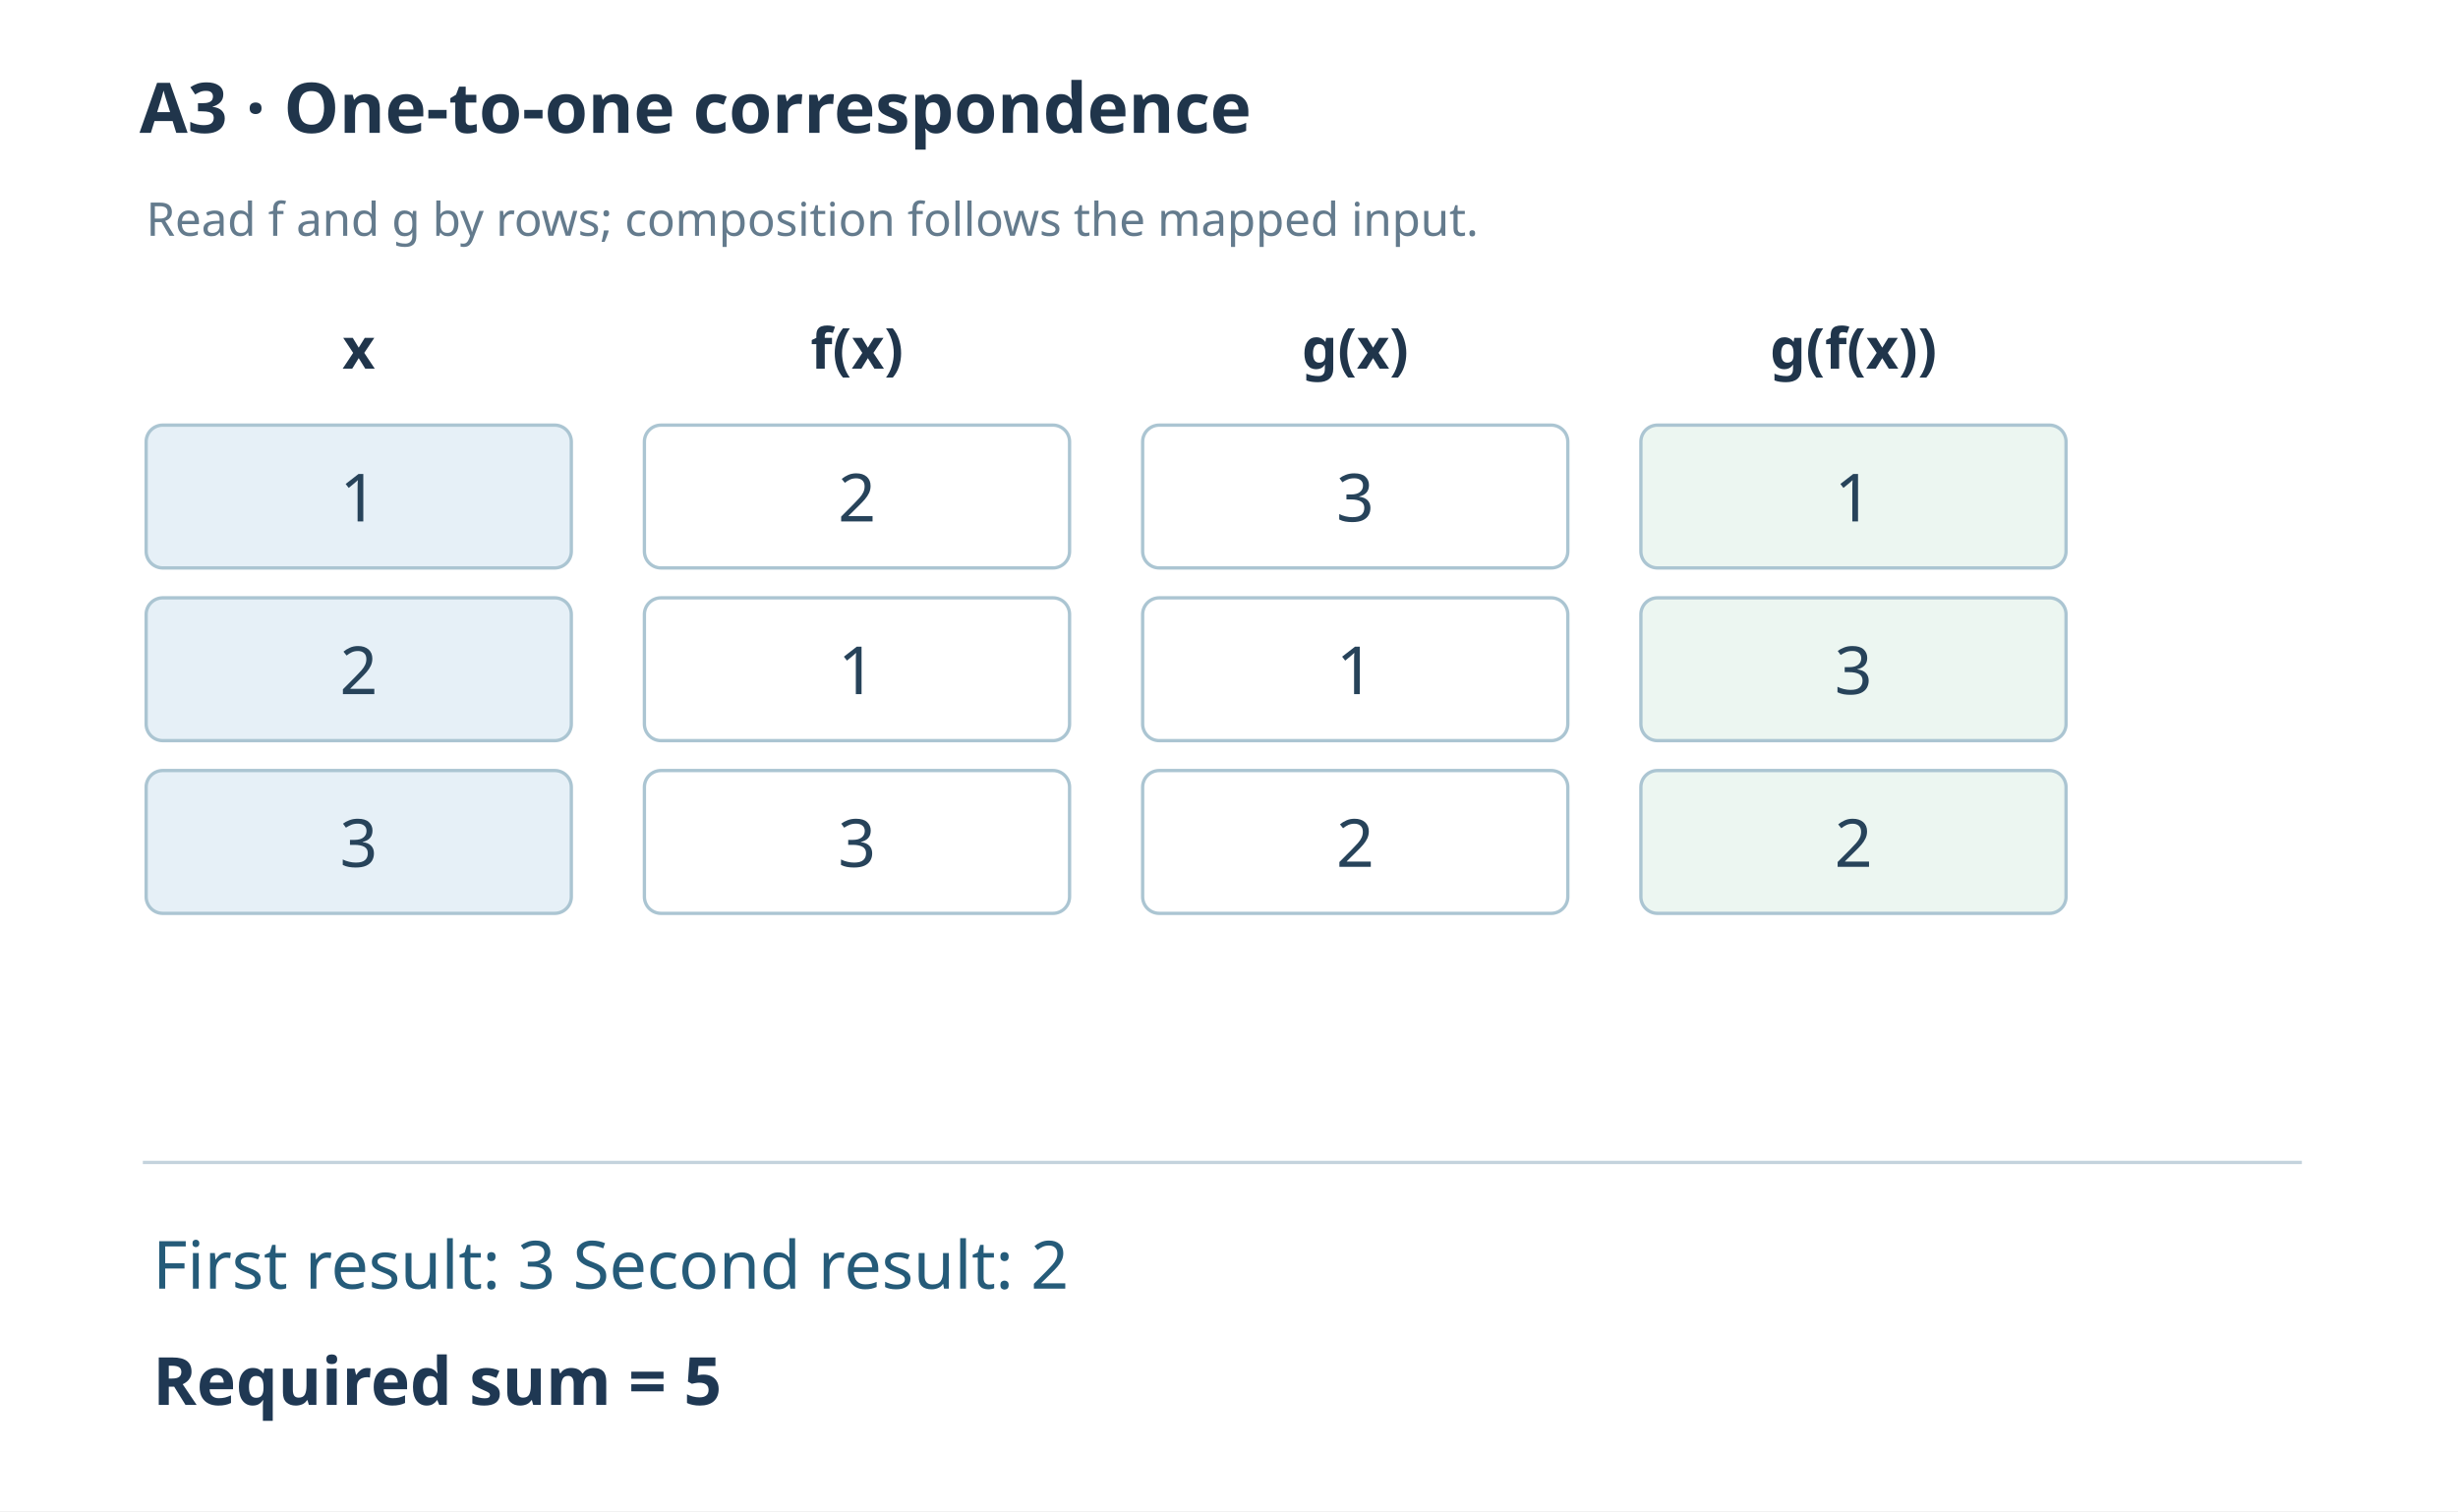
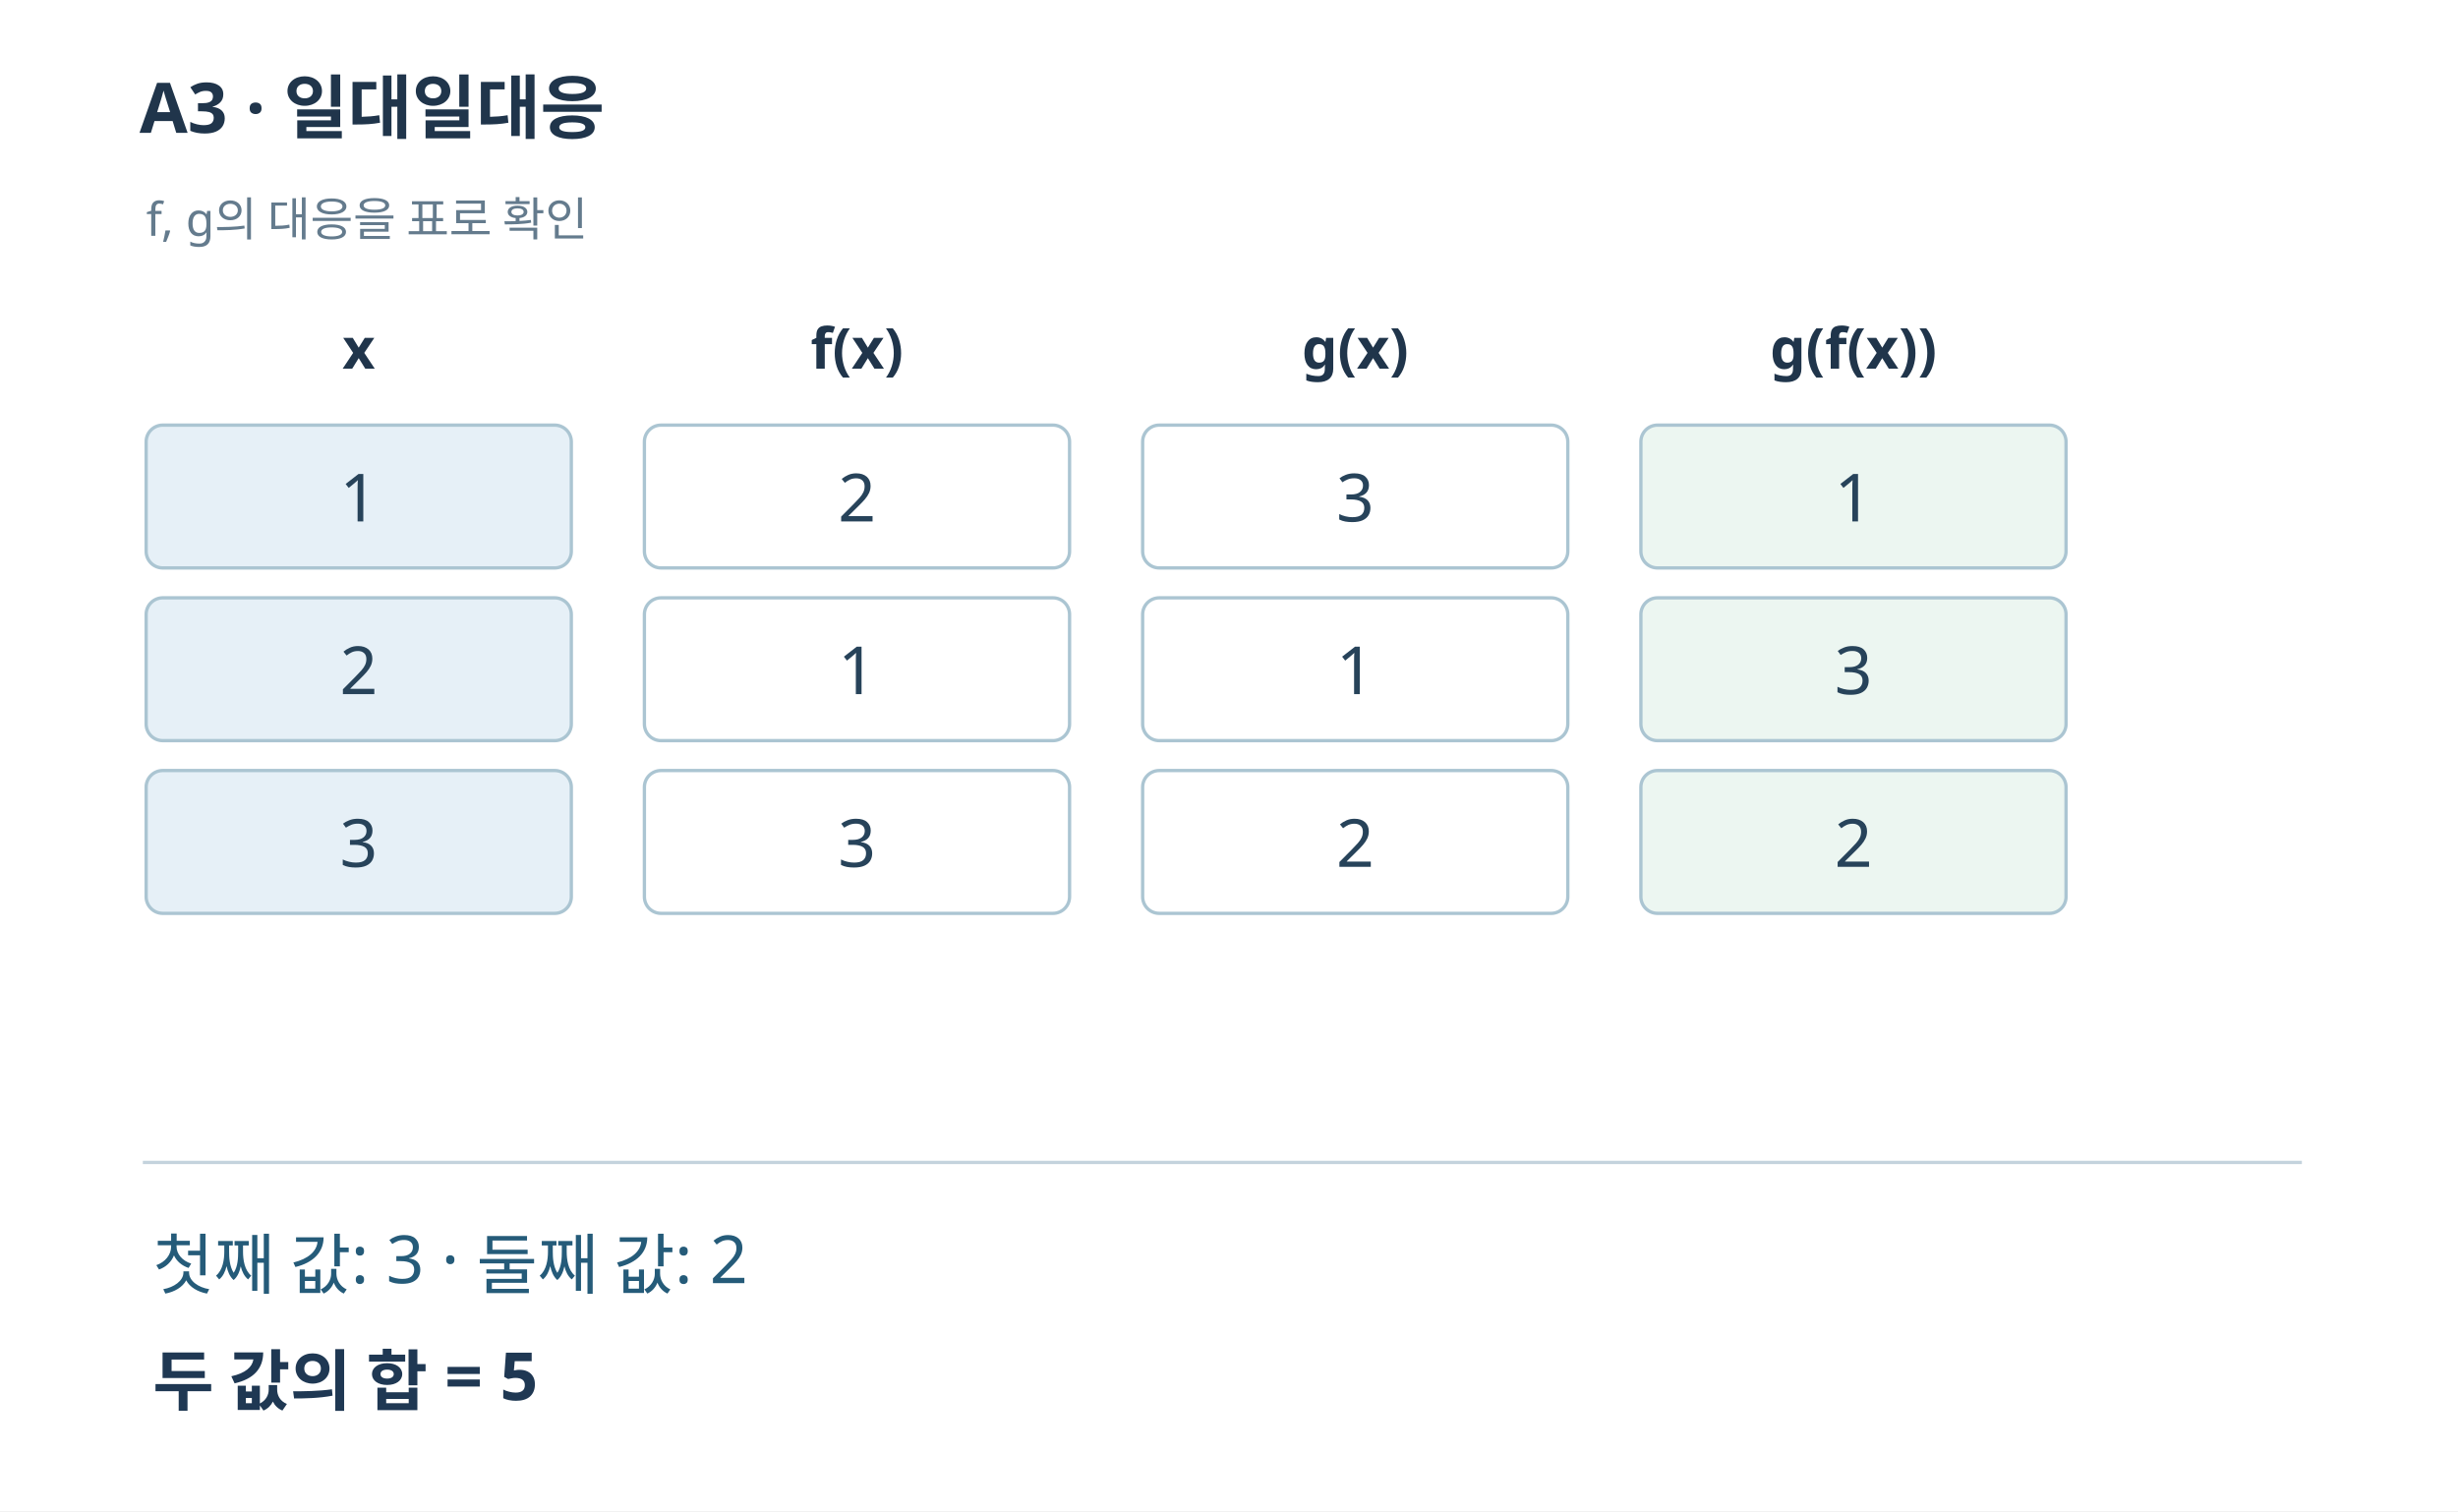
<svg xmlns="http://www.w3.org/2000/svg" width="740" height="455" viewBox="0 0 740 455" role="img">
  <rect width="740" height="455" fill="#FFFFFF" />
-   <text x="42" y="40" font-size="21" font-weight="bold" font-family="sans-serif" fill="#20354b">A3 · One-to-one correspondence</text>
-   <text x="44" y="71" font-family="sans-serif" font-size="14" fill="#647b8d">Read f and g by rows; composition follows the mapped input.</text>
+   <text x="42" y="40" font-size="21" font-weight="bold" font-family="sans-serif" fill="#20354b">A3 · 일대일대응</text>
+   <text x="44" y="71" font-family="sans-serif" font-size="14" fill="#647b8d">f, g의 대응을 표로 확인</text>
  <text x="108" y="111" font-family="sans-serif" font-size="17" text-anchor="middle" font-weight="bold" fill="#20354b">x</text>
  <text x="258" y="111" font-family="sans-serif" font-size="17" text-anchor="middle" font-weight="bold" fill="#20354b">f(x)</text>
  <text x="408" y="111" font-family="sans-serif" font-size="17" text-anchor="middle" font-weight="bold" fill="#20354b">g(x)</text>
  <text x="558" y="111" font-family="sans-serif" font-size="17" text-anchor="middle" font-weight="bold" fill="#20354b">g(f(x))</text>
  <rect x="44" y="128" width="128" height="43" rx="5" fill="#e6f0f7" stroke="#abc5d2" />
  <text x="108" y="157" font-family="sans-serif" font-size="20" text-anchor="middle" fill="#27435a">1</text>
  <rect x="44" y="180" width="128" height="43" rx="5" fill="#e6f0f7" stroke="#abc5d2" />
  <text x="108" y="209" font-family="sans-serif" font-size="20" text-anchor="middle" fill="#27435a">2</text>
  <rect x="44" y="232" width="128" height="43" rx="5" fill="#e6f0f7" stroke="#abc5d2" />
  <text x="108" y="261" font-family="sans-serif" font-size="20" text-anchor="middle" fill="#27435a">3</text>
  <rect x="194" y="128" width="128" height="43" rx="5" fill="#fff" stroke="#abc5d2" />
  <text x="258" y="157" font-family="sans-serif" font-size="20" text-anchor="middle" fill="#27435a">2</text>
  <rect x="194" y="180" width="128" height="43" rx="5" fill="#fff" stroke="#abc5d2" />
  <text x="258" y="209" font-family="sans-serif" font-size="20" text-anchor="middle" fill="#27435a">1</text>
  <rect x="194" y="232" width="128" height="43" rx="5" fill="#fff" stroke="#abc5d2" />
  <text x="258" y="261" font-family="sans-serif" font-size="20" text-anchor="middle" fill="#27435a">3</text>
  <rect x="344" y="128" width="128" height="43" rx="5" fill="#fff" stroke="#abc5d2" />
  <text x="408" y="157" font-family="sans-serif" font-size="20" text-anchor="middle" fill="#27435a">3</text>
  <rect x="344" y="180" width="128" height="43" rx="5" fill="#fff" stroke="#abc5d2" />
  <text x="408" y="209" font-family="sans-serif" font-size="20" text-anchor="middle" fill="#27435a">1</text>
  <rect x="344" y="232" width="128" height="43" rx="5" fill="#fff" stroke="#abc5d2" />
  <text x="408" y="261" font-family="sans-serif" font-size="20" text-anchor="middle" fill="#27435a">2</text>
  <rect x="494" y="128" width="128" height="43" rx="5" fill="#ecf6f1" stroke="#abc5d2" />
  <text x="558" y="157" font-family="sans-serif" font-size="20" text-anchor="middle" fill="#27435a">1</text>
  <rect x="494" y="180" width="128" height="43" rx="5" fill="#ecf6f1" stroke="#abc5d2" />
  <text x="558" y="209" font-family="sans-serif" font-size="20" text-anchor="middle" fill="#27435a">3</text>
  <rect x="494" y="232" width="128" height="43" rx="5" fill="#ecf6f1" stroke="#abc5d2" />
  <text x="558" y="261" font-family="sans-serif" font-size="20" text-anchor="middle" fill="#27435a">2</text>
  <line x1="43" y1="350" x2="693" y2="350" stroke="#c4d3dd" />
-   <text x="46" y="388" font-family="sans-serif" font-size="20" fill="#255b79">First result: 3    Second result: 2</text>
-   <text x="46" y="423" font-family="sans-serif" font-size="20" font-weight="bold" fill="#1f3853">Required sum = 5</text>
+   <text x="46" y="388" font-family="sans-serif" font-size="20" fill="#255b79">첫째 값: 3 · 둘째 값: 2</text>
+   <text x="46" y="423" font-family="sans-serif" font-size="20" font-weight="bold" fill="#1f3853">두 값의 합 = 5</text>
</svg>
